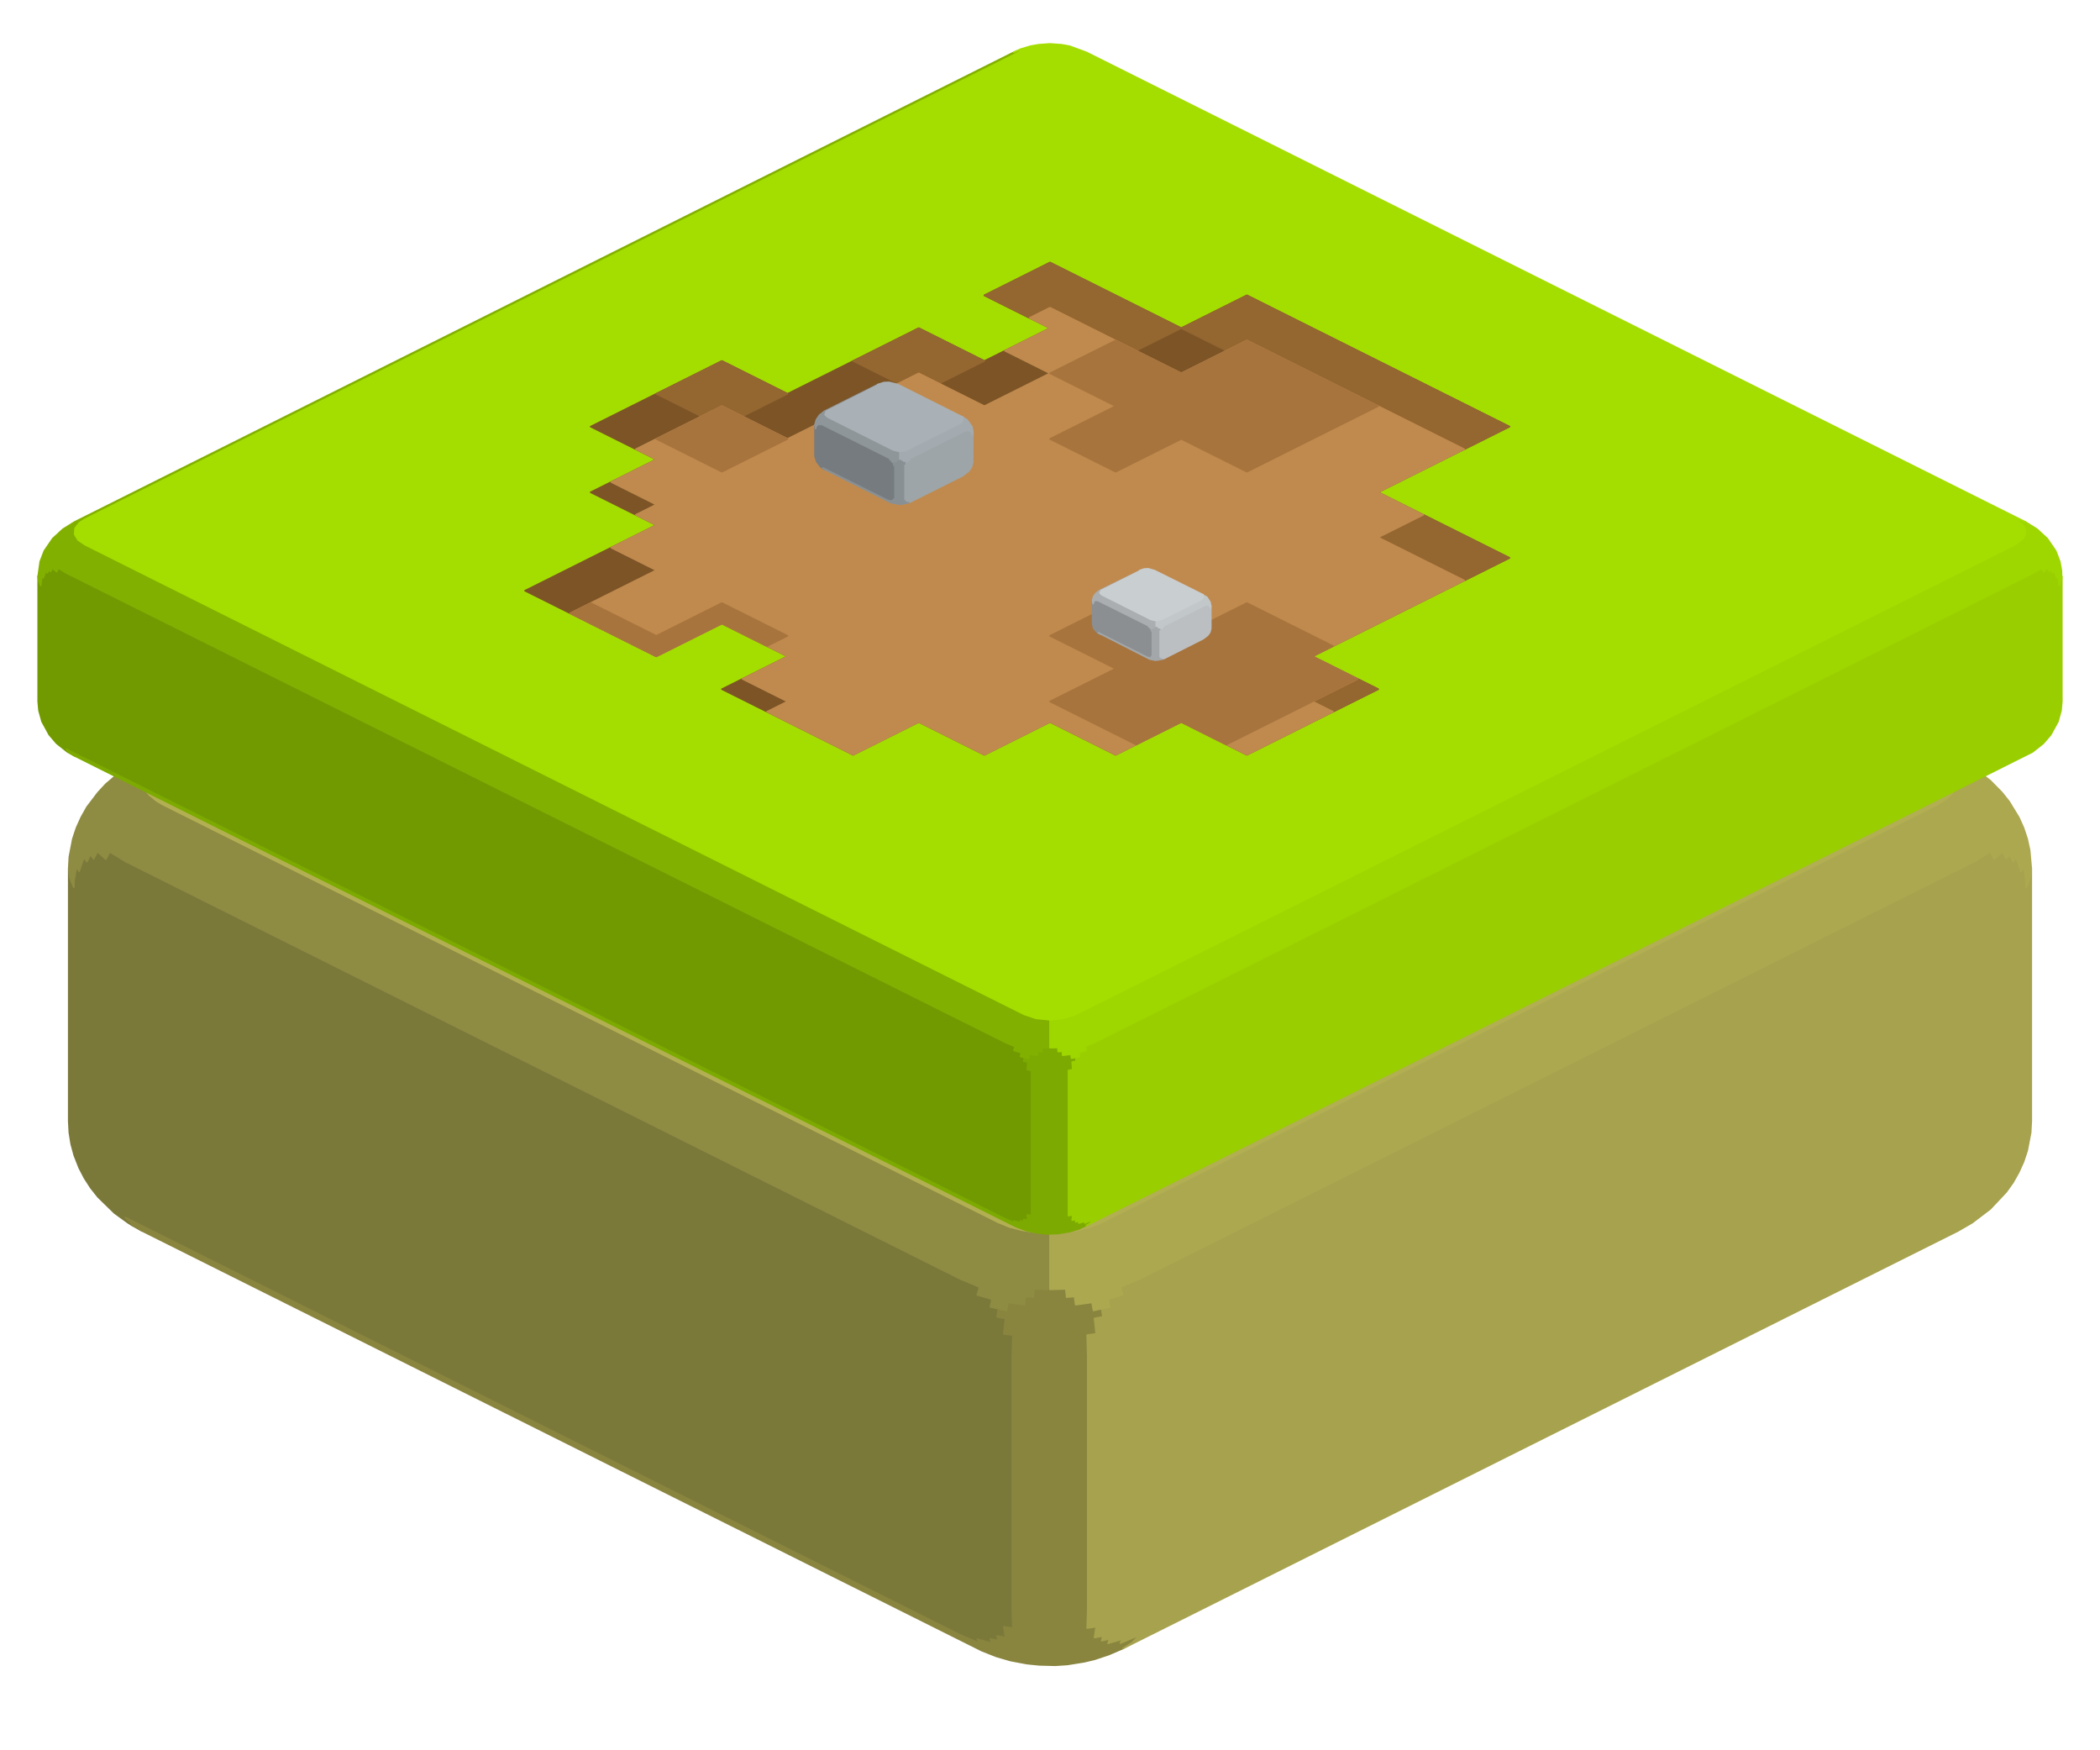
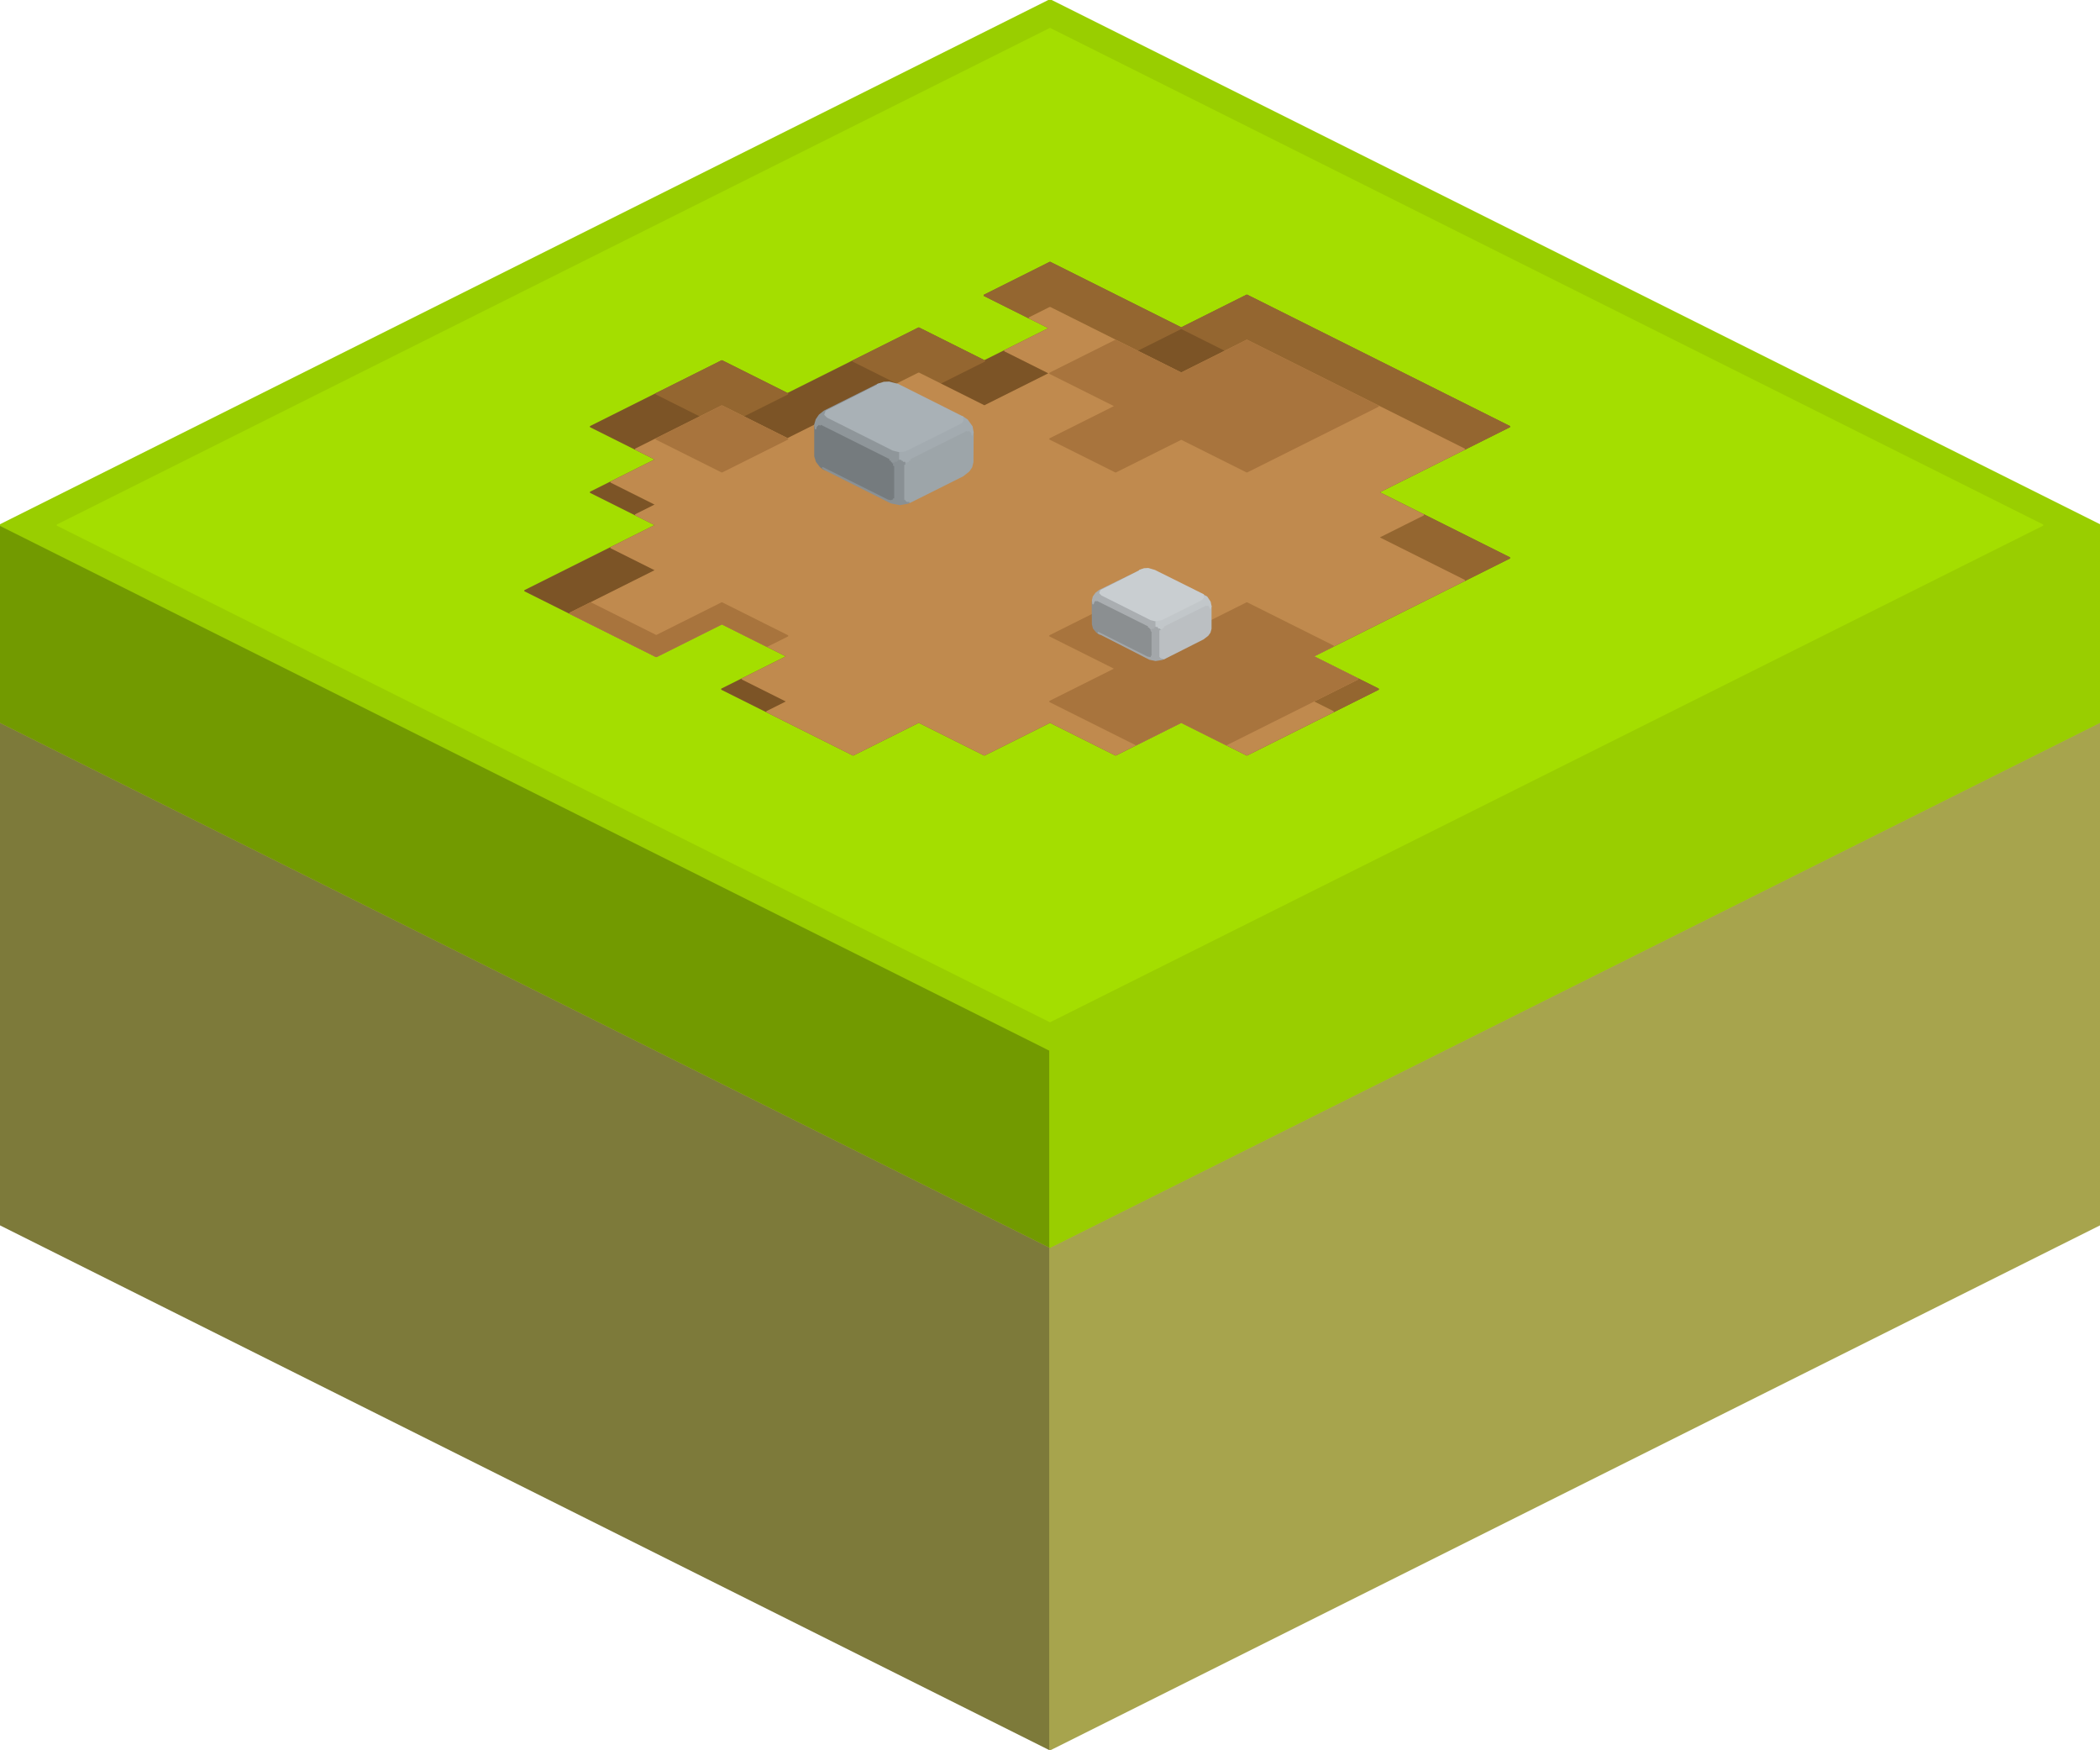
<svg xmlns="http://www.w3.org/2000/svg" width="1024" height="853" viewBox="0 -341 1024 853">
  <defs>
    <filter id="glow" x="-50%" y="-50%" width="200%" height="200%">
      <feGaussianBlur stdDeviation="3" result="b" />
      <feMerge>
        <feMergeNode in="b" />
        <feMergeNode in="b" />
        <feMergeNode in="SourceGraphic" />
      </feMerge>
    </filter>
  </defs>
  <path id="lower-shadow" fill="transparent" d="M512 0 1024 256 512 512 0 256Z" opacity=".28" />
  <path id="upper-shadow" fill="transparent" d="M512 -341 1024 -85 512 171 0 -85Z" opacity=".2" />
  <g id="figure">
-     <path d="M36.0,91.6 L34.1,87.1 L33.5,82.4 L33.5,205.6 L33.8,211.2 L34.7,216.8 L36.2,222.3 L38.6,228.4 L41.2,233.4 L44.3,238.2 L47.8,242.6 L55.8,250.4 L62.3,255.1 L64.5,256.5 L69.2,259.1 L64.8,256.3 L61.2,252.6 L468.4,456.2 L477.7,460.1 L476.5,458.1 L483.7,460.2 L482.9,458.0 L486.8,458.9 L486.2,456.6 L490.3,457.4 L489.5,452.1 L493.9,452.8 L493.6,443.6 L493.6,320.4 L493.9,309.9 L489.5,309.3 L490.3,301.8 L486.2,301.0 L486.8,297.1 L482.9,296.2 L483.7,292.4 L476.5,290.3 L477.7,286.5 L468.4,282.6 L61.2,79.0 L53.5,74.3 L51.6,77.9 L47.5,74.2 L45.7,77.7 L44.0,75.7 L42.4,79.1 L40.9,77.0 L38.6,83.8 L37.3,81.6 L36.1,88.3Z" fill="#7b793a" fill-rule="evenodd" stroke="#7b793a" stroke-width=".75" stroke-linejoin="round" />
-     <path d="M489.5,309.3 L493.9,309.9 L493.6,320.4 L493.6,443.6 L493.9,452.8 L489.5,452.1 L490.3,457.4 L486.2,456.6 L486.8,458.9 L482.9,458.0 L483.7,460.2 L476.5,458.1 L477.7,460.1 L468.4,456.2 L61.2,252.6 L64.8,256.3 L69.2,259.1 L478.8,463.8 L485.9,466.6 L492.8,468.6 L500.8,470.1 L506.8,470.7 L514.6,470.9 L520.5,470.5 L528.6,469.2 L533.7,468.0 L540.6,465.7 L547.6,462.7 L552.0,459.9 L555.6,456.2 L546.3,460.1 L547.5,458.1 L540.3,460.2 L541.1,458.0 L537.2,458.9 L537.8,456.6 L533.7,457.4 L534.5,452.1 L530.1,452.8 L530.4,443.6 L530.4,320.4 L530.1,309.9 L534.5,309.3 L533.7,301.8 L537.8,301.0 L537.2,297.1 L533.2,297.9 L532.5,294.0 L524.5,295.1 L524.0,291.1 L520.1,291.4 L519.7,287.4 L512.0,287.6 L504.3,287.4 L503.9,291.4 L500.0,291.1 L499.5,295.1 L491.5,294.0 L490.8,297.9 L486.8,297.1 L486.2,301.0 L490.3,301.8Z" fill="#89853f" fill-rule="evenodd" stroke="#89853f" stroke-width=".75" stroke-linejoin="round" />
-     <path d="M35.5,68.0 L33.8,76.8 L33.5,82.4 L34.1,87.1 L36.0,91.6 L36.1,88.3 L37.3,81.6 L38.6,83.8 L40.9,77.0 L42.4,79.1 L44.0,75.7 L45.7,77.7 L47.5,74.2 L51.6,77.9 L53.5,74.3 L61.2,79.0 L468.4,282.6 L477.7,286.5 L476.5,290.3 L483.7,292.4 L482.9,296.2 L490.8,297.9 L491.5,294.0 L499.5,295.1 L500.0,291.1 L503.9,291.4 L504.3,287.4 L512.0,287.6 L512.0,260.2 L505.0,259.8 L498.4,258.8 L492.2,257.2 L486.8,255.0 L79.6,51.4 L75.2,48.7 L71.9,45.6 L69.8,42.2 L69.2,38.8 L69.8,35.3 L71.9,31.9 L75.2,28.9 L79.6,26.2 L486.8,-177.4 L481.3,-176.5 L476.4,-174.7 L66.9,30.1 L57.8,36.0 L51.6,41.3 L47.8,45.4 L42.4,52.5 L39.6,57.5 L37.3,62.6Z" fill="#8e8b42" fill-rule="evenodd" stroke="#8e8b42" stroke-width=".75" stroke-linejoin="round" />
-     <path d="M533.7,301.8 L534.5,309.3 L530.1,309.9 L530.4,320.4 L530.4,443.6 L530.1,452.8 L534.5,452.1 L533.7,457.4 L537.8,456.6 L537.2,458.9 L541.1,458.0 L540.3,460.2 L547.5,458.1 L546.3,460.1 L555.6,456.2 L552.0,459.9 L547.6,462.7 L954.8,259.1 L961.7,255.1 L970.5,248.4 L978.3,240.1 L981.6,235.5 L984.4,230.5 L986.7,225.4 L988.5,220.0 L990.2,211.2 L990.5,205.6 L990.5,82.4 L989.9,87.1 L988.0,91.6 L987.9,88.3 L986.7,81.6 L985.4,83.8 L983.1,77.0 L981.6,79.1 L980.0,75.7 L978.3,77.7 L976.5,74.2 L972.4,77.9 L970.5,74.3 L962.8,79.0 L555.6,282.6 L546.3,286.5 L547.5,290.3 L540.3,292.4 L541.1,296.2 L537.2,297.1 L537.8,301.0Z" fill="#a6a24d" fill-rule="evenodd" stroke="#a6a24d" stroke-width=".75" stroke-linejoin="round" />
-     <path d="M519.0,259.8 L512.0,260.2 L512.0,287.6 L519.7,287.4 L520.1,291.4 L524.0,291.1 L524.5,295.1 L532.5,294.0 L533.2,297.9 L541.1,296.2 L540.3,292.4 L547.5,290.3 L546.3,286.5 L555.6,282.6 L962.8,79.0 L970.5,74.3 L972.4,77.9 L976.5,74.2 L978.3,77.7 L980.0,75.7 L981.6,79.1 L983.1,77.0 L985.4,83.8 L986.7,81.6 L987.9,88.3 L988.0,91.6 L989.9,87.1 L990.5,82.4 L989.7,73.5 L988.5,68.0 L986.7,62.6 L984.4,57.5 L979.7,49.8 L976.2,45.4 L970.5,39.6 L961.7,32.9 L954.8,28.9 L949.9,27.1 L944.4,26.2 L948.8,28.9 L952.1,31.9 L954.2,35.3 L954.8,38.8 L954.5,41.1 L952.9,44.5 L950.1,47.7 L946.0,50.5 L537.2,255.0 L531.8,257.2 L527.8,258.3Z" fill="#aca850" fill-rule="evenodd" stroke="#aca850" stroke-width=".75" stroke-linejoin="round" />
-     <path d="M73.9,29.8 L71.9,31.9 L69.8,35.3 L69.2,38.8 L69.5,41.1 L71.1,44.5 L72.8,46.6 L76.5,49.6 L79.6,51.4 L486.8,255.0 L492.2,257.2 L498.4,258.8 L505.0,259.8 L512.0,260.2 L519.0,259.8 L525.6,258.8 L531.8,257.2 L537.2,255.0 L944.4,51.4 L948.8,48.7 L952.1,45.6 L954.2,42.2 L954.8,38.8 L954.2,35.3 L952.1,31.9 L948.8,28.9 L944.4,26.2 L949.9,27.1 L954.8,28.9 L547.6,-174.7 L540.6,-177.7 L531.2,-180.6 L523.2,-182.1 L512.0,-182.9 L500.8,-182.1 L492.8,-180.6 L483.4,-177.7 L476.4,-174.7 L481.3,-176.5 L486.8,-177.4 L79.6,26.2Z" fill="#b2af53" fill-rule="evenodd" stroke="#b2af53" stroke-width=".75" stroke-linejoin="round" />
-     <path d="M19.8,-55.5 L18.9,-57.7 L18.6,-60.0 L18.6,1.0 L19.0,5.4 L20.5,10.8 L24.0,17.2 L27.6,21.4 L32.9,25.6 L34.0,26.2 L36.3,27.5 L34.1,26.1 L32.3,24.3 L490.4,253.4 L495.0,255.3 L494.4,254.3 L498.0,255.3 L497.6,254.2 L499.5,254.7 L499.2,253.5 L501.2,253.9 L500.9,251.3 L503.0,251.7 L503.0,180.9 L500.9,180.5 L501.2,176.8 L499.2,176.4 L499.5,174.5 L497.6,174.1 L498.0,172.2 L494.4,171.1 L495.0,169.2 L490.4,167.3 L32.3,-61.7 L28.5,-64.0 L27.6,-62.3 L25.5,-64.1 L24.7,-62.4 L23.8,-63.3 L23.1,-61.7 L22.3,-62.7 L21.1,-59.3 L20.5,-60.4Z" fill="#719a00" fill-rule="evenodd" stroke="#719a00" stroke-width=".75" stroke-linejoin="round" />
-     <path d="M495.5,257.1 L500.4,258.9 L505.1,260.0 L510.7,260.6 L516.2,260.4 L521.5,259.5 L526.2,258.1 L530.8,255.9 L533.6,253.4 L529.0,255.3 L529.6,254.3 L526.0,255.3 L526.4,254.2 L524.5,254.7 L524.8,253.5 L522.8,253.9 L523.1,251.3 L521.0,251.7 L521.0,180.9 L523.1,180.5 L522.8,176.8 L524.8,176.4 L524.5,174.5 L522.5,174.9 L522.2,173.0 L518.2,173.5 L518.0,171.5 L516.0,171.7 L515.8,169.7 L508.2,169.7 L508.0,171.7 L506.0,171.5 L505.8,173.5 L501.8,173.0 L501.5,174.9 L499.5,174.5 L499.2,176.4 L501.2,176.8 L500.9,180.5 L503.0,180.9 L503.0,251.7 L500.9,251.3 L501.2,253.9 L499.2,253.5 L499.5,254.7 L497.6,254.2 L498.0,255.3 L494.4,254.3 L495.0,255.3 L490.4,253.4 L32.3,24.3 L34.1,26.1 L36.3,27.5Z" fill="#7daa00" fill-rule="evenodd" stroke="#7daa00" stroke-width=".75" stroke-linejoin="round" />
-     <path d="M19.6,-67.2 L18.6,-60.0 L18.9,-57.7 L19.8,-55.5 L20.5,-60.4 L21.1,-59.3 L22.3,-62.7 L23.1,-61.7 L23.8,-63.3 L24.7,-62.4 L25.5,-64.1 L27.6,-62.3 L28.5,-64.0 L32.3,-61.7 L490.4,167.3 L495.0,169.2 L494.4,171.1 L498.0,172.2 L497.6,174.1 L501.5,174.9 L501.8,173.0 L505.8,173.5 L506.0,171.5 L508.0,171.7 L508.2,169.7 L512.0,169.8 L512.0,156.2 L505.2,155.5 L499.5,153.6 L41.5,-75.4 L37.6,-78.3 L36.6,-79.9 L36.3,-81.7 L36.6,-83.4 L37.6,-85.0 L41.5,-87.9 L499.5,-316.9 L496.8,-316.5 L494.3,-315.5 L36.3,-86.5 L30.7,-83.0 L25.7,-78.4 L21.6,-72.4Z" fill="#82b000" fill-rule="evenodd" stroke="#82b000" stroke-width=".75" stroke-linejoin="round" />
-     <path d="M522.8,176.8 L523.1,180.5 L521.0,180.9 L521.0,251.7 L523.1,251.3 L522.8,253.9 L524.8,253.5 L524.5,254.7 L526.4,254.2 L526.0,255.3 L529.6,254.3 L529.0,255.3 L533.6,253.4 L531.8,255.2 L529.7,256.5 L991.1,25.6 L996.4,21.4 L1000.0,17.2 L1003.5,10.8 L1005.0,5.4 L1005.4,1.0 L1005.4,-60.0 L1005.1,-57.7 L1004.2,-55.5 L1003.5,-60.4 L1002.9,-59.3 L1001.7,-62.7 L1000.9,-61.7 L1000.2,-63.3 L999.3,-62.4 L998.5,-64.1 L996.4,-62.3 L995.5,-64.0 L991.7,-61.7 L533.6,167.3 L529.0,169.2 L529.6,171.1 L526.0,172.2 L526.4,174.1 L524.5,174.5 L524.8,176.4Z" fill="#99ce00" fill-rule="evenodd" stroke="#99ce00" stroke-width=".75" stroke-linejoin="round" />
-     <path d="M519.8,155.3 L512.0,156.2 L512.0,169.8 L515.8,169.7 L516.0,171.7 L518.0,171.5 L518.2,173.5 L522.2,173.0 L522.5,174.9 L526.4,174.1 L526.0,172.2 L529.6,171.1 L529.0,169.2 L533.6,167.3 L991.7,-61.7 L995.5,-64.0 L996.4,-62.3 L998.5,-64.1 L999.3,-62.4 L1000.2,-63.3 L1000.9,-61.7 L1001.7,-62.7 L1002.9,-59.3 L1003.5,-60.4 L1004.2,-55.5 L1005.3,-58.9 L1005.2,-62.8 L1004.4,-67.2 L1002.4,-72.4 L998.3,-78.4 L993.3,-83.0 L987.7,-86.5 L985.3,-87.4 L982.5,-87.9 L986.4,-85.0 L987.4,-83.4 L987.7,-81.7 L987.4,-79.9 L986.4,-78.3 L982.5,-75.4 L524.5,153.6Z" fill="#9ed600" fill-rule="evenodd" stroke="#9ed600" stroke-width=".75" stroke-linejoin="round" />
-     <path d="M38.7,-86.1 L36.6,-83.4 L36.4,-80.5 L38.1,-77.7 L41.5,-75.4 L499.5,153.6 L505.2,155.5 L512.0,156.2 L518.8,155.5 L524.5,153.6 L982.5,-75.4 L986.4,-78.3 L987.4,-79.9 L987.7,-81.7 L987.4,-83.4 L986.4,-85.0 L982.5,-87.9 L985.3,-87.4 L987.7,-86.5 L529.7,-315.5 L521.5,-318.5 L517.6,-319.2 L512.0,-319.6 L506.4,-319.2 L502.5,-318.5 L497.8,-317.1 L494.3,-315.5 L496.8,-316.5 L499.5,-316.9 L41.5,-87.9Z" fill="#a4de00" fill-rule="evenodd" stroke="#a4de00" stroke-width=".75" stroke-linejoin="round" />
+     <polygon points="0.0,11.0 512.0,267.0 512.0,512.0 0.0,256.0" fill="#7d7a3a" stroke="#7d7a3a" stroke-width=".75" stroke-linejoin="round" />
+     <polygon points="1024.0,11.0 512.0,267.0 512.0,512.0 1024.0,256.0" fill="#a7a44d" stroke="#a7a44d" stroke-width=".75" stroke-linejoin="round" />
+     <polygon points="512.0,-245.0 1024.0,11.0 512.0,267.0 0.0,11.0" fill="#b4b053" stroke="#b4b053" stroke-width=".75" stroke-linejoin="round" />
+     <polygon points="0.0,-85.0 512.0,171.0 512.0,267.0 0.0,11.0" fill="#729a00" stroke="#729a00" stroke-width=".75" stroke-linejoin="round" />
+     <polygon points="1024.0,-85.0 512.0,171.0 512.0,267.0 1024.0,11.0" fill="#99ce00" stroke="#99ce00" stroke-width=".75" stroke-linejoin="round" />
+     <polygon points="512.0,-341.0 1024.0,-85.0 512.0,171.0 0.0,-85.0" fill="#99ce00" stroke="#99ce00" stroke-width=".75" stroke-linejoin="round" />
+     <polygon points="512.0,-327.0 996.0,-85.0 512.0,157.0 28.0,-85.0" fill="#a4de00" stroke="#a4de00" stroke-width=".75" stroke-linejoin="round" />
    <path d="M256.0,-53.0 L320.0,-21.0 L352.0,-37.0 L384.0,-21.0 L352.0,-5.0 L416.0,27.0 L448.0,11.0 L480.0,27.0 L512.0,11.0 L544.0,27.0 L576.0,11.0 L608.0,27.0 L672.0,-5.0 L640.0,-21.0 L736.0,-69.0 L672.0,-101.0 L736.0,-133.0 L608.0,-197.0 L576.0,-181.0 L512.0,-213.0 L480.0,-197.0 L512.0,-181.0 L480.0,-165.0 L448.0,-181.0 L384.0,-149.0 L352.0,-165.0 L288.0,-133.0 L320.0,-117.0 L288.0,-101.0 L320.0,-85.0Z" fill="#7c5426" fill-rule="evenodd" stroke="#7c5426" stroke-width=".75" stroke-linejoin="round" />
    <path d="M576.0,-181.0 L512.0,-213.0 L480.0,-197.0 L502.0,-186.0 L512.0,-191.0 L554.0,-170.0Z M736.0,-133.0 L608.0,-197.0 L576.0,-181.0 L598.0,-170.0 L608.0,-175.0 L714.0,-122.0Z M480.0,-165.0 L448.0,-181.0 L416.0,-165.0 L438.0,-154.0 L448.0,-159.0 L458.0,-154.0Z M384.0,-149.0 L352.0,-165.0 L320.0,-149.0 L342.0,-138.0 L352.0,-143.0 L362.0,-138.0Z M672.0,-5.0 L662.0,-10.0 L640.0,1.0 L650.0,6.0Z M736.0,-69.0 L694.0,-90.0 L672.0,-79.0 L714.0,-58.0Z" fill="#946630" fill-rule="evenodd" stroke="#946630" stroke-width=".75" stroke-linejoin="round" />
    <path d="M384.0,1.0 L374.0,6.0 L416.0,27.0 L448.0,11.0 L480.0,27.0 L512.0,11.0 L544.0,27.0 L576.0,11.0 L608.0,27.0 L650.0,6.0 L640.0,1.0 L662.0,-10.0 L640.0,-21.0 L714.0,-58.0 L672.0,-79.0 L694.0,-90.0 L672.0,-101.0 L714.0,-122.0 L608.0,-175.0 L576.0,-159.0 L512.0,-191.0 L502.0,-186.0 L512.0,-181.0 L490.0,-170.0 L512.0,-159.0 L480.0,-143.0 L448.0,-159.0 L384.0,-127.0 L352.0,-143.0 L310.0,-122.0 L320.0,-117.0 L298.0,-106.0 L320.0,-95.0 L310.0,-90.0 L320.0,-85.0 L298.0,-74.0 L320.0,-63.0 L278.0,-42.0 L320.0,-21.0 L352.0,-37.0 L384.0,-21.0 L362.0,-10.0Z" fill="#c08a4e" fill-rule="evenodd" stroke="#c08a4e" stroke-width=".75" stroke-linejoin="round" />
    <path d="M512.0,-159.0 L544.0,-143.0 L512.0,-127.0 L544.0,-111.0 L576.0,-127.0 L608.0,-111.0 L672.0,-143.0 L608.0,-175.0 L576.0,-159.0 L544.0,-175.0Z M512.0,-31.0 L544.0,-15.0 L512.0,1.0 L554.0,22.0 L576.0,11.0 L598.0,22.0 L662.0,-10.0 L640.0,-21.0 L650.0,-26.0 L608.0,-47.0 L576.0,-31.0 L544.0,-47.0Z M320.0,-127.0 L352.0,-111.0 L384.0,-127.0 L352.0,-143.0Z M384.0,-31.0 L352.0,-47.0 L320.0,-31.0 L288.0,-47.0 L278.0,-42.0 L320.0,-21.0 L352.0,-37.0 L374.0,-26.0Z" fill="#a8743d" fill-rule="evenodd" stroke="#a8743d" stroke-width=".75" stroke-linejoin="round" />
    <path d="M397.7,-132.0 L397.4,-133.3 L397.4,-118.6 L398.2,-116.0 L400.1,-113.5 L401.3,-112.6 L401.6,-112.4 L402.3,-112.1 L401.2,-112.9 L433.2,-96.9 L435.0,-96.6 L434.8,-96.9 L435.4,-96.7 L435.3,-97.1 L435.9,-97.0 L435.8,-97.7 L436.4,-97.6 L436.4,-114.1 L435.8,-114.2 L435.9,-115.3 L435.3,-115.4 L435.4,-115.9 L434.8,-116.0 L435.0,-116.6 L434.0,-116.8 L434.1,-117.4 L400.1,-134.4 L399.9,-133.9 L399.3,-134.4 L398.6,-133.7 L398.4,-134.0 L398.1,-133.1 L397.9,-133.4Z" fill="#757b7e" fill-rule="evenodd" stroke="#757b7e" stroke-width=".75" stroke-linejoin="round" />
    <path d="M436.4,-114.1 L436.4,-97.6 L435.8,-97.7 L435.9,-97.0 L435.3,-97.1 L435.4,-96.7 L434.8,-96.9 L435.0,-96.6 L432.8,-97.1 L401.2,-112.9 L402.3,-112.1 L434.6,-95.9 L438.8,-95.1 L442.8,-95.8 L444.8,-97.1 L442.7,-96.6 L442.8,-96.9 L442.3,-96.7 L442.4,-97.1 L441.8,-97.0 L441.9,-97.7 L441.3,-97.6 L441.3,-114.1 L441.9,-114.2 L441.8,-115.3 L442.4,-115.4 L442.3,-115.9 L441.7,-115.8 L441.7,-116.3 L440.6,-116.2 L440.5,-116.7 L439.9,-116.7 L439.9,-117.2 L437.8,-117.2 L437.7,-116.7 L437.2,-116.7 L437.1,-116.2 L436.0,-116.3 L435.9,-115.8 L435.4,-115.9 L435.3,-115.4 L435.9,-115.3 L435.8,-114.2Z" fill="#899094" fill-rule="evenodd" stroke="#899094" stroke-width=".75" stroke-linejoin="round" />
    <path d="M398.1,-136.4 L397.4,-134.0 L397.7,-132.0 L397.9,-133.4 L398.1,-133.1 L398.4,-134.0 L398.6,-133.7 L399.3,-134.4 L399.9,-133.9 L400.1,-134.4 L434.1,-117.4 L434.0,-116.8 L435.0,-116.6 L434.8,-116.0 L435.9,-115.8 L436.0,-116.3 L437.1,-116.2 L437.2,-116.7 L437.7,-116.7 L437.8,-117.2 L438.8,-117.2 L438.8,-121.0 L435.4,-121.7 L403.7,-137.5 L402.3,-138.9 L402.5,-140.1 L403.5,-140.9 L429.4,-153.9 L428.0,-153.5 L402.0,-140.5 L399.6,-138.6Z" fill="#8f969a" fill-rule="evenodd" stroke="#8f969a" stroke-width=".75" stroke-linejoin="round" />
    <path d="M441.8,-115.3 L441.9,-114.2 L441.3,-114.1 L441.3,-97.6 L441.9,-97.7 L441.8,-97.0 L442.4,-97.1 L442.3,-96.7 L442.8,-96.9 L442.7,-96.6 L444.8,-97.1 L443.7,-96.2 L469.5,-109.1 L472.4,-111.4 L473.7,-113.3 L474.3,-115.7 L474.4,-130.3 L474.0,-129.0 L473.9,-130.4 L473.7,-130.1 L473.4,-131.0 L473.1,-130.8 L472.5,-131.4 L471.9,-130.9 L471.6,-131.4 L443.6,-117.4 L443.7,-116.8 L442.7,-116.6 L442.8,-116.0 L442.3,-115.9 L442.4,-115.4Z" fill="#9da5a9" fill-rule="evenodd" stroke="#9da5a9" stroke-width=".75" stroke-linejoin="round" />
    <path d="M442.3,-121.7 L438.8,-121.0 L438.8,-117.2 L439.9,-117.2 L439.9,-116.7 L440.5,-116.7 L440.6,-116.2 L441.7,-116.3 L441.7,-115.8 L442.8,-116.0 L442.7,-116.6 L443.7,-116.8 L443.6,-117.4 L471.6,-131.4 L471.9,-130.9 L472.5,-131.4 L473.1,-130.8 L473.4,-131.0 L473.7,-130.1 L473.9,-130.4 L474.0,-129.0 L474.4,-130.3 L473.9,-133.0 L471.6,-136.2 L469.5,-137.6 L468.0,-138.0 L469.1,-137.2 L469.5,-136.3 L469.1,-135.4 L468.3,-134.7Z" fill="#a3abb0" fill-rule="evenodd" stroke="#a3abb0" stroke-width=".75" stroke-linejoin="round" />
    <path d="M402.9,-140.5 L402.3,-138.9 L403.5,-137.7 L435.4,-121.7 L438.2,-121.0 L440.4,-121.1 L442.3,-121.7 L468.3,-134.7 L469.1,-135.4 L469.5,-136.3 L469.1,-137.2 L468.0,-138.0 L469.5,-137.6 L437.8,-153.5 L433.6,-154.6 L431.0,-154.5 L428.3,-153.6 L428.0,-153.5 L429.4,-153.9Z" fill="#a9b1b6" fill-rule="evenodd" stroke="#a9b1b6" stroke-width=".75" stroke-linejoin="round" />
    <path d="M533.0,-46.7 L532.7,-47.7 L532.8,-36.7 L533.3,-34.7 L534.8,-32.9 L535.7,-32.2 L535.9,-32.1 L536.4,-31.8 L535.6,-32.5 L559.6,-20.5 L560.9,-20.2 L561.6,-20.5 L561.5,-21.0 L561.9,-20.9 L561.9,-33.4 L561.5,-33.4 L561.6,-34.2 L561.1,-34.3 L560.9,-35.2 L560.1,-35.4 L560.3,-35.8 L534.8,-48.5 L534.6,-48.2 L534.2,-48.5 L533.6,-48.0 L533.5,-48.2Z" fill="#8b8f91" fill-rule="evenodd" stroke="#8b8f91" stroke-width=".75" stroke-linejoin="round" />
    <path d="M561.5,-33.4 L561.9,-33.4 L561.9,-20.9 L561.5,-21.0 L561.6,-20.5 L560.9,-20.2 L559.3,-20.6 L535.6,-32.5 L560.6,-19.7 L563.5,-19.1 L566.7,-19.6 L568.3,-20.6 L566.7,-20.2 L566.0,-20.5 L566.1,-21.0 L565.7,-20.9 L565.7,-33.4 L566.1,-33.4 L566.4,-34.7 L565.1,-34.9 L564.6,-35.7 L563.0,-35.7 L562.5,-34.9 L561.2,-34.7Z" fill="#a3a7aa" fill-rule="evenodd" stroke="#a3a7aa" stroke-width=".75" stroke-linejoin="round" />
    <path d="M533.2,-50.0 L532.8,-48.3 L533.0,-46.7 L533.5,-48.2 L533.6,-48.0 L534.2,-48.5 L534.6,-48.2 L534.8,-48.5 L560.3,-35.8 L560.1,-35.4 L560.9,-35.2 L560.8,-34.8 L561.6,-34.6 L561.7,-35.0 L562.5,-34.9 L563.0,-35.7 L563.8,-35.7 L563.8,-38.5 L561.2,-39.0 L537.5,-50.9 L536.4,-51.9 L536.6,-52.8 L537.3,-53.4 L556.7,-63.1 L536.2,-53.1 L534.4,-51.7Z" fill="#aaaeb1" fill-rule="evenodd" stroke="#aaaeb1" stroke-width=".75" stroke-linejoin="round" />
    <path d="M566.7,-35.2 L566.1,-33.4 L565.7,-33.4 L565.7,-20.9 L566.1,-21.0 L566.0,-20.5 L566.7,-20.2 L568.3,-20.6 L567.5,-19.9 L586.7,-29.6 L588.9,-31.3 L589.9,-32.7 L590.4,-34.5 L590.4,-45.5 L590.2,-44.5 L589.7,-46.0 L589.5,-45.8 L589.0,-46.3 L588.5,-45.9 L588.4,-46.3 L567.3,-35.8 L567.4,-35.4Z" fill="#bbbfc2" fill-rule="evenodd" stroke="#bbbfc2" stroke-width=".75" stroke-linejoin="round" />
    <path d="M566.4,-39.0 L563.8,-38.5 L563.8,-35.7 L564.6,-35.7 L565.1,-34.9 L565.9,-35.0 L566.0,-34.6 L566.8,-34.8 L566.7,-35.2 L567.4,-35.4 L567.3,-35.8 L588.4,-46.3 L588.5,-45.9 L589.0,-46.3 L589.5,-45.8 L589.7,-46.0 L590.2,-44.5 L590.4,-45.5 L590.0,-47.5 L588.4,-49.9 L585.7,-51.3 L586.7,-50.0 L585.8,-48.7Z" fill="#c2c7ca" fill-rule="evenodd" stroke="#c2c7ca" stroke-width=".75" stroke-linejoin="round" />
    <path d="M536.9,-53.1 L536.4,-51.9 L537.3,-51.0 L561.2,-39.0 L563.3,-38.5 L566.4,-39.0 L585.8,-48.7 L586.7,-50.0 L585.7,-51.3 L586.7,-51.0 L563.0,-62.8 L559.9,-63.7 L557.9,-63.6 L555.9,-62.9 L555.7,-62.8 L556.7,-63.1Z" fill="#c9ced1" fill-rule="evenodd" stroke="#c9ced1" stroke-width=".75" stroke-linejoin="round" />
  </g>
</svg>
